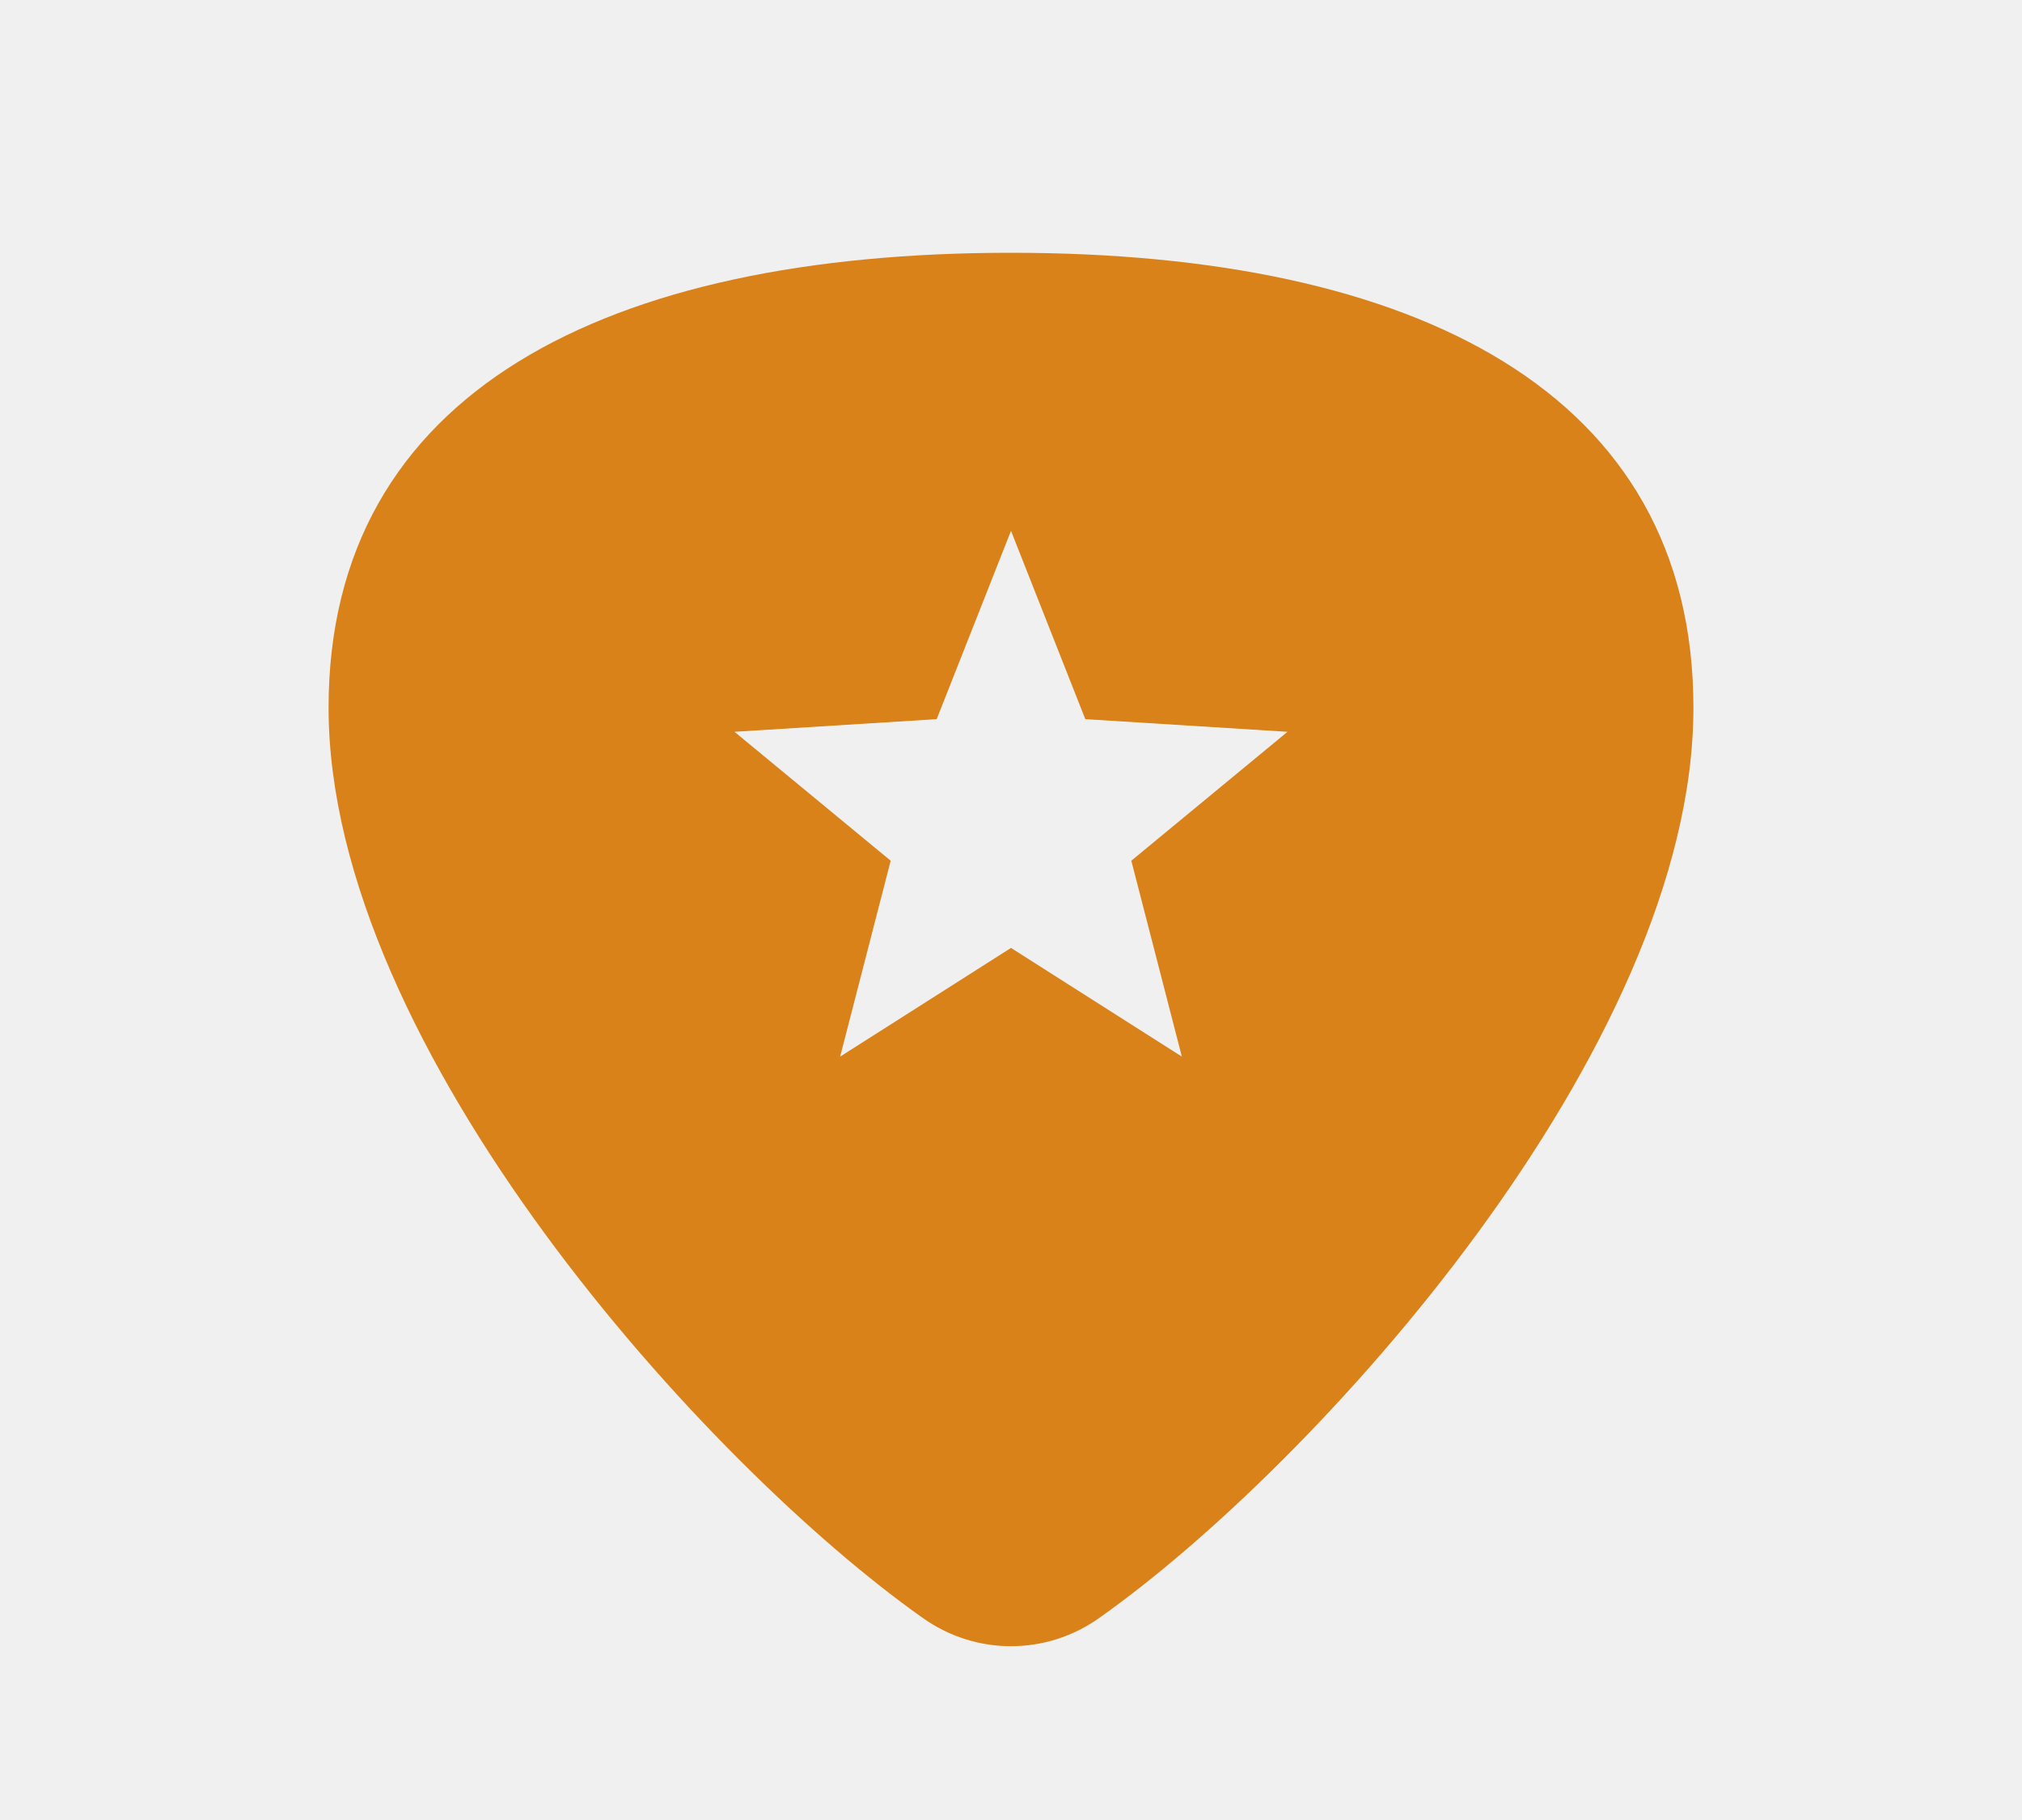
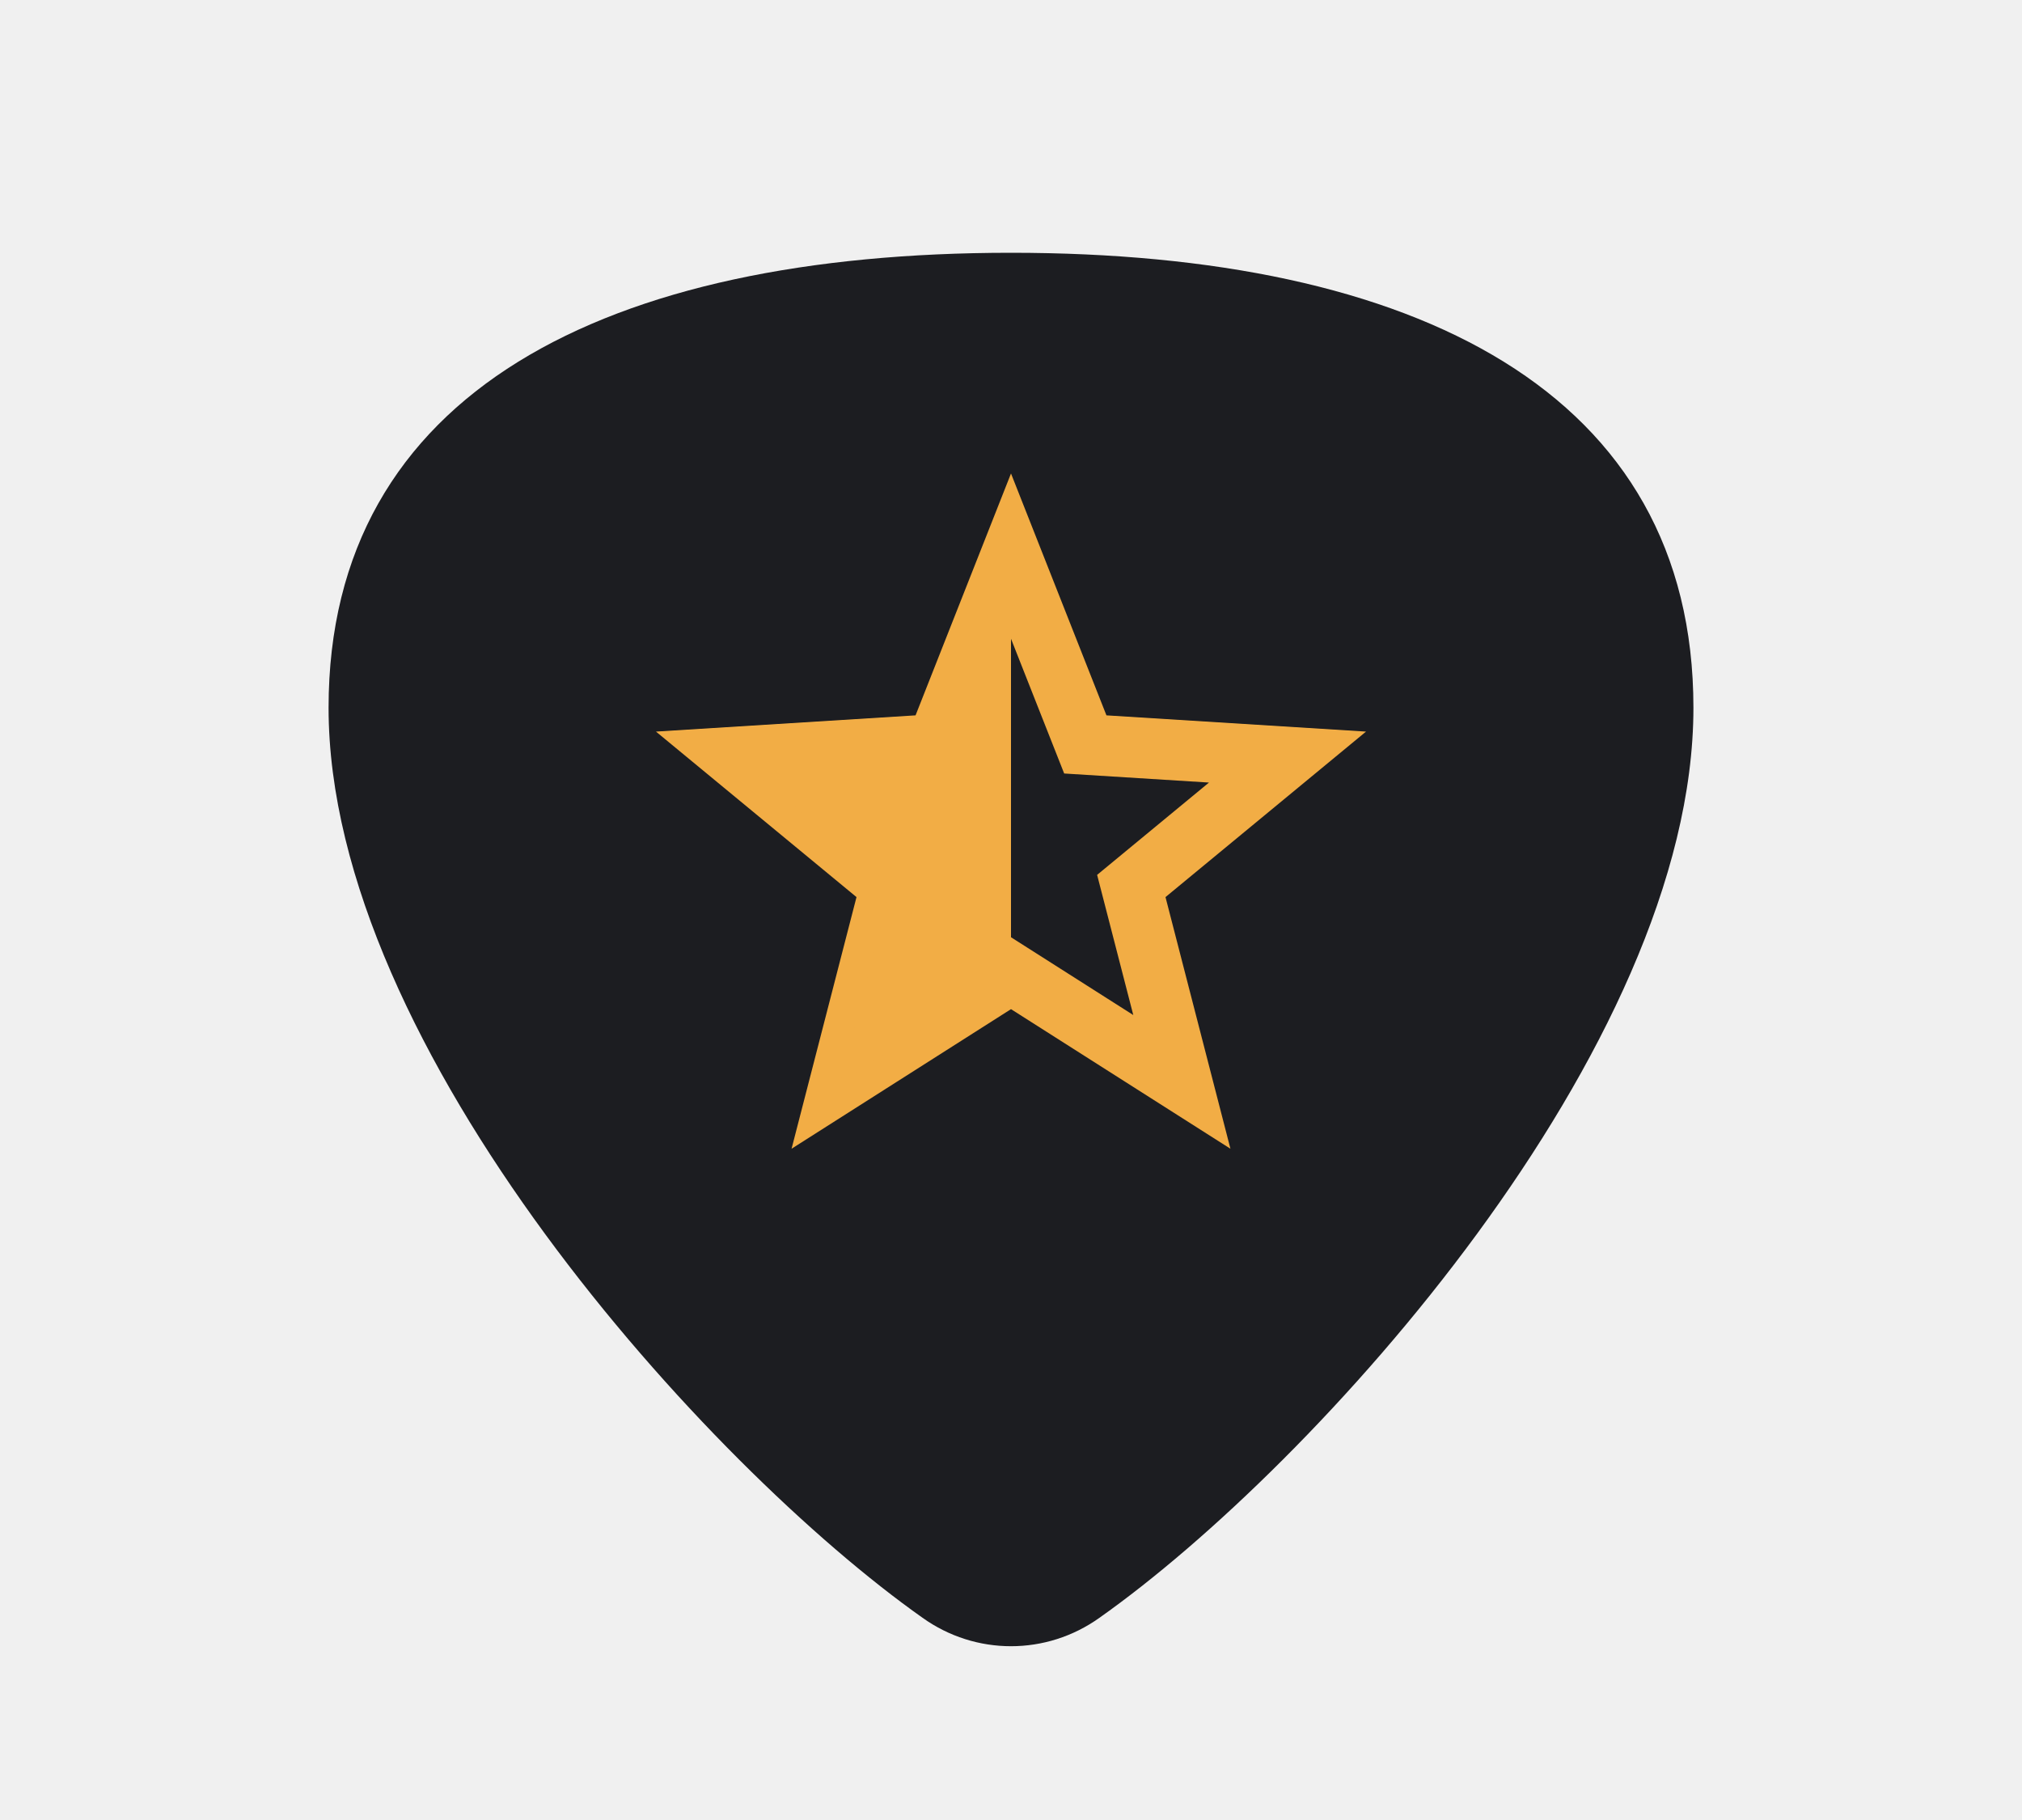
<svg xmlns="http://www.w3.org/2000/svg" viewBox="-8 -6 80 72" width="80" height="72" role="img" aria-label="Loading">
-   <style>.p{fill:#d9821a}@media (prefers-color-scheme:dark){.p{fill:#f2ad45}}</style>
-   <mask id="plekstender-star" maskUnits="userSpaceOnUse" x="-8" y="-6" width="80" height="72">
-     <rect x="-8" y="-6" width="80" height="72" fill="#fff" />
-     <path fill="#000" d="M32 15L34.94 22.45L42.94 22.95L36.76 28.05L38.76 35.8L32 31.5L25.24 35.8L27.24 28.05L21.06 22.95L29.06 22.45Z">
-       <animateTransform attributeName="transform" type="rotate" values="0 32 26.5;72 32 26.5;144 32 26.5" keyTimes="0;0.5;1" calcMode="spline" keySplines="0.6 0 0.2 1;0.6 0 0.2 1" dur="1.2s" repeatCount="indefinite" />
-     </path>
-   </mask>
+   <style>.pk{fill:#1c1d21}.so{stroke:#f2ad45}.sf{fill:#f2ad45}@media (prefers-color-scheme:dark){.pk{fill:#f1efe9}.so{stroke:#d9821a}.sf{fill:#d9821a}}</style>
+   <clipPath id="plekstender-half">
+     <rect x="-8" y="-6" width="40" height="72" />
+   </clipPath>
  <g>
    <animateTransform attributeName="transform" type="rotate" values="-10 32 6;10 32 6;-10 32 6" keyTimes="0;0.5;1" calcMode="spline" keySplines="0.45 0 0.55 1;0.45 0 0.55 1" dur="1.2s" repeatCount="indefinite" />
-     <path class="p" d="M32 4C48 4 59 9.5 59 22C59 35.5 44 52 35.5 58C33.4 59.5 30.6 59.5 28.5 58C20 52 5 35.5 5 22C5 9.5 16 4 32 4Z" mask="url(#plekstender-star)" />
+     <path class="pk" fill="#1c1d21" d="M32 4C48 4 59 9.5 59 22C59 35.5 44 52 35.5 58C33.4 59.5 30.6 59.5 28.5 58C20 52 5 35.5 5 22C5 9.5 16 4 32 4Z" />
+     <g>
+       <animateTransform attributeName="transform" type="rotate" values="0 32 27.5;72 32 27.5;144 32 27.5" keyTimes="0;0.5;1" calcMode="spline" keySplines="0.6 0 0.2 1;0.6 0 0.2 1" dur="1.2s" repeatCount="indefinite" />
+       <path class="so" fill="none" stroke="#f2ad45" stroke-width="2.4" stroke-linejoin="miter" stroke-miterlimit="4" d="M32 16L34.94 23.45L42.94 23.95L36.76 29.05L38.76 36.8L32 32.5L25.24 36.8L27.24 29.05L21.06 23.95L29.06 23.45Z" />
+       <path class="sf" fill="#f2ad45" clip-path="url(#plekstender-half)" d="M32 16L34.94 23.45L42.94 23.95L36.76 29.05L38.76 36.8L32 32.5L25.24 36.8L27.24 29.05L21.06 23.95L29.06 23.45Z" />
+     </g>
  </g>
</svg>
